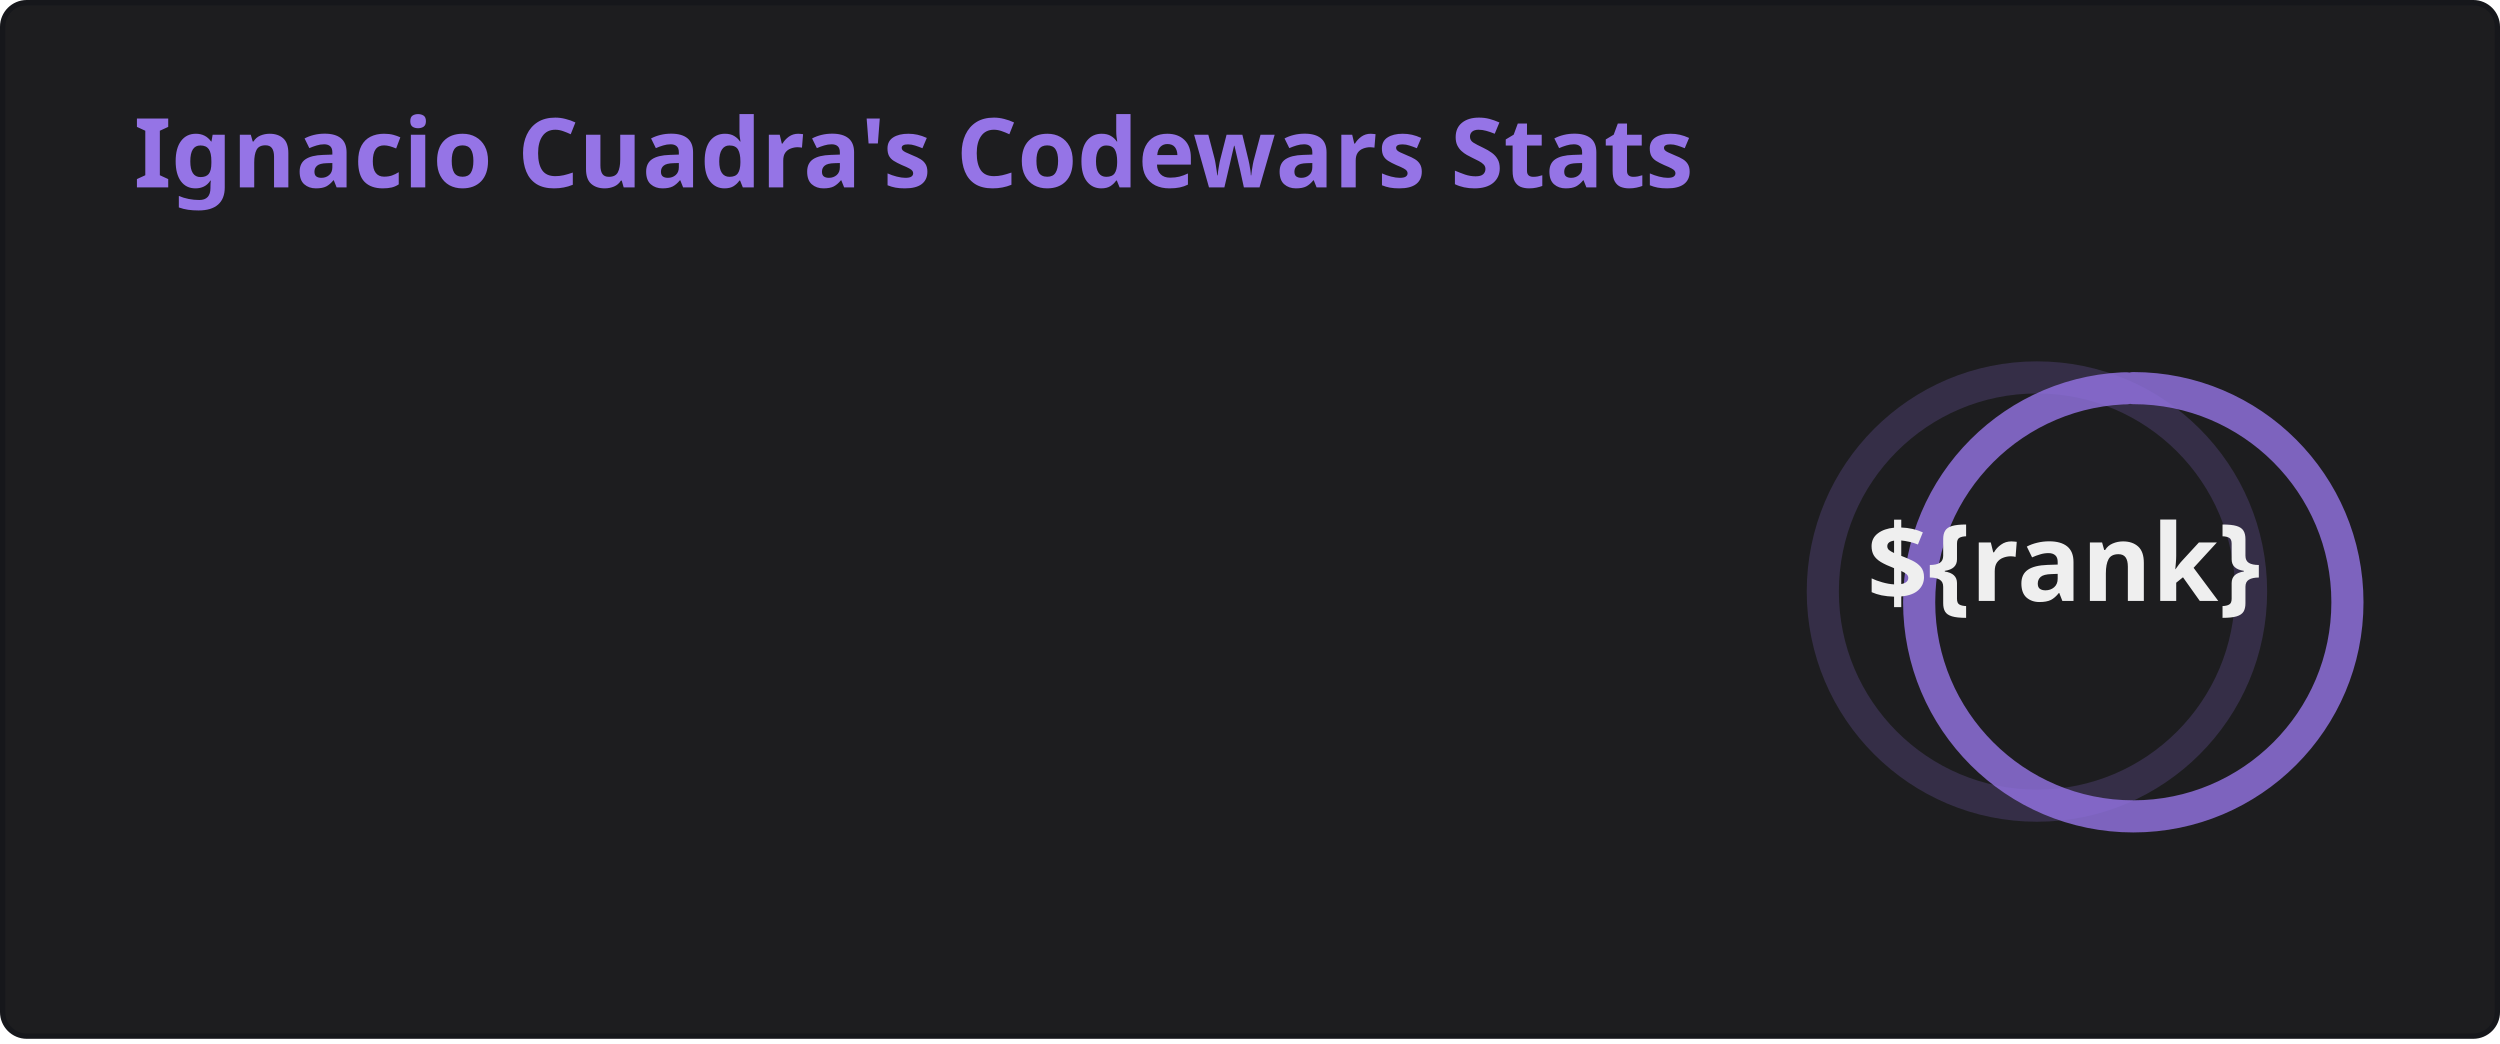
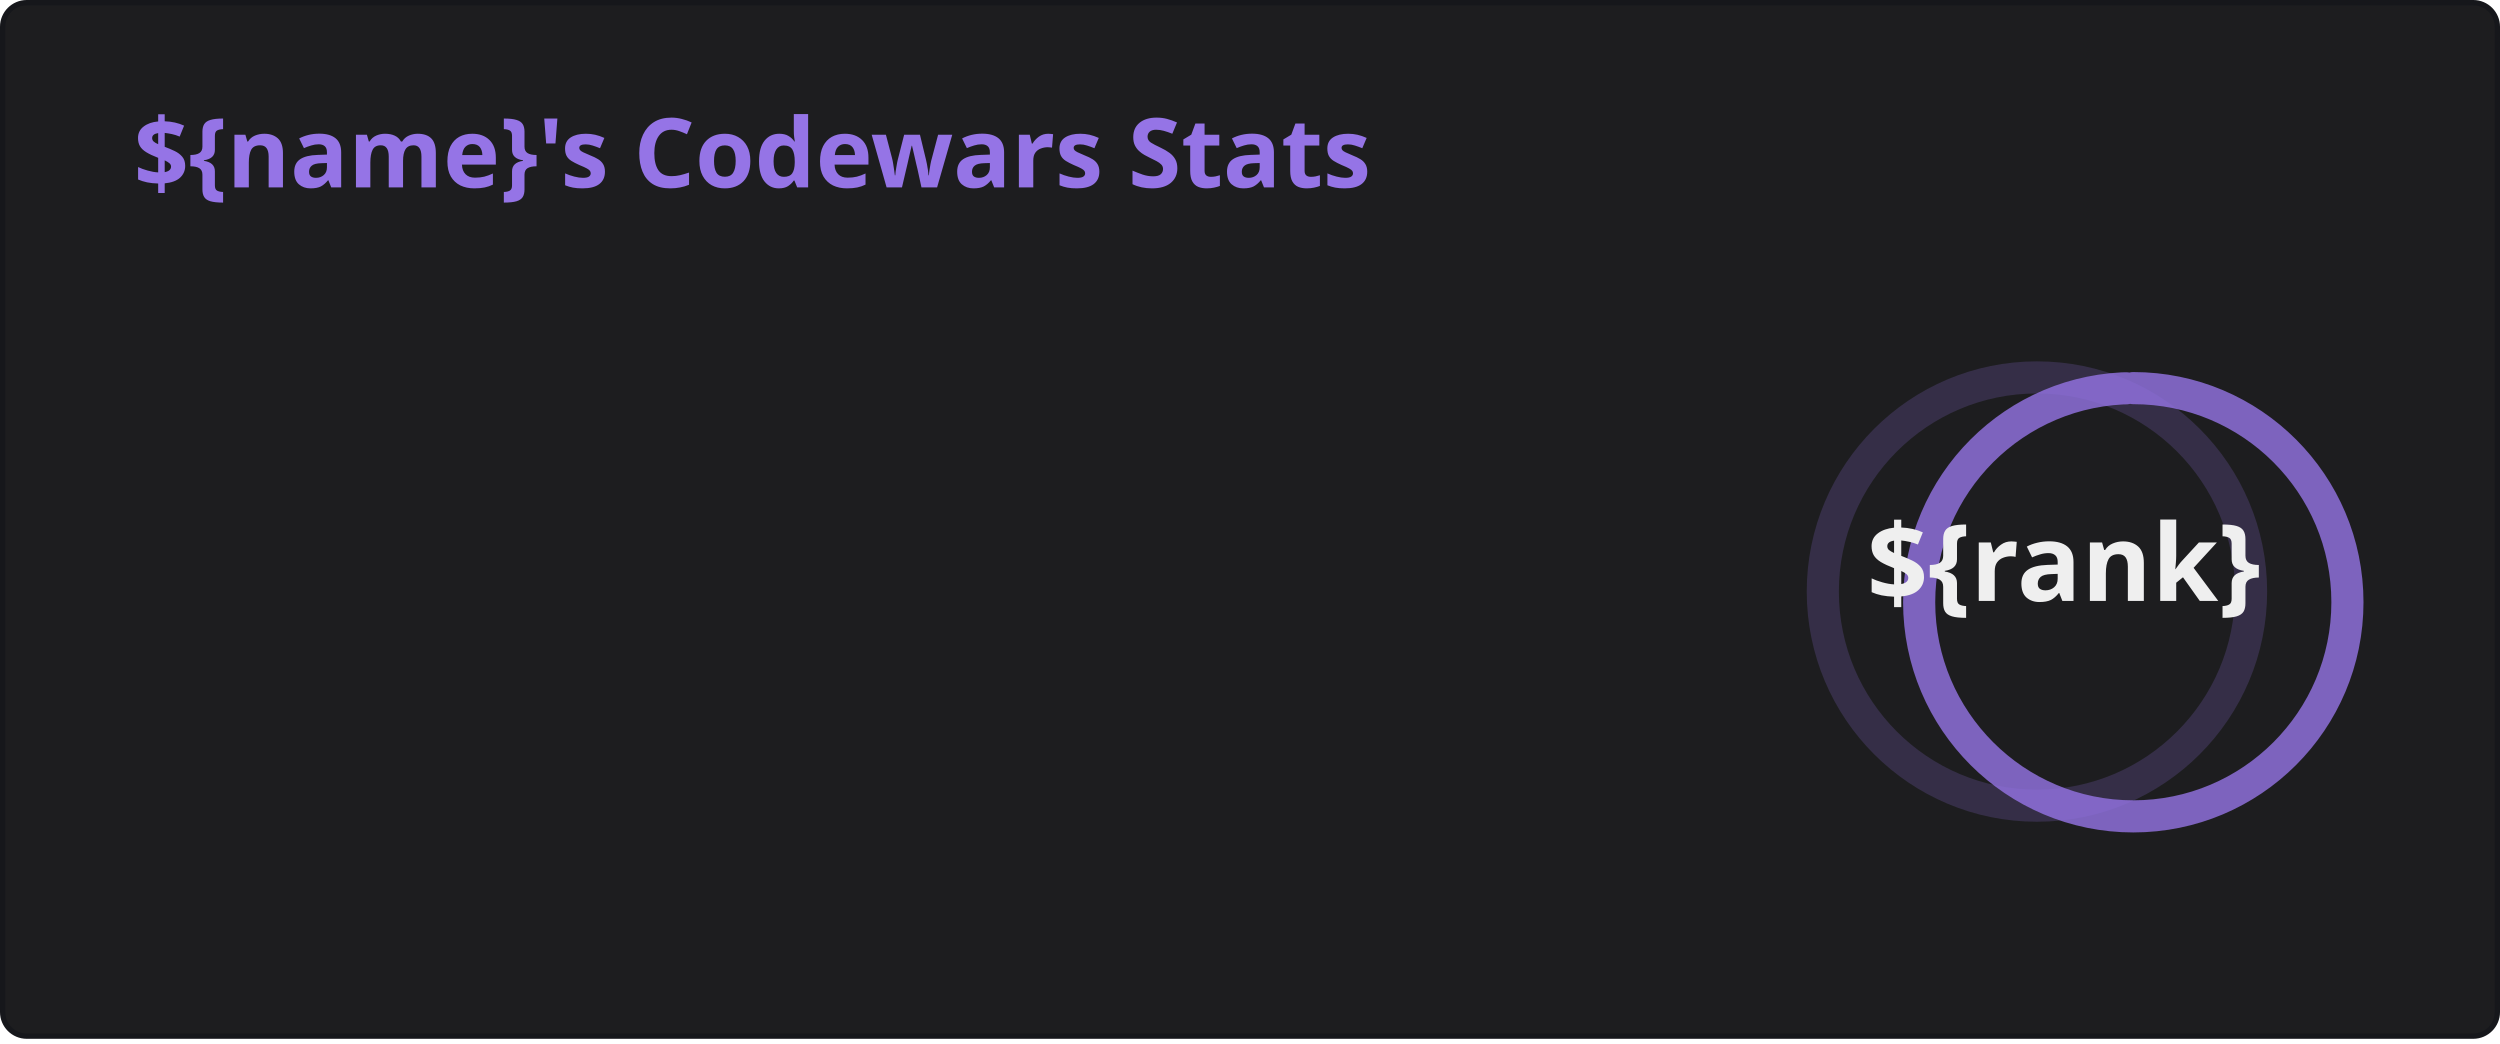
<svg xmlns="http://www.w3.org/2000/svg" width="467" height="195" viewBox="0 0 467 195" fill="none" role="img" aria-labelledby="descId">
  <style>
          .header {
            font: 600 18px 'Segoe UI', Ubuntu, Sans-Serif;
            fill: #9574e6;
            animation: fadeInAnimation 0.8s ease-in-out forwards;
          }
          @supports(-moz-appearance: auto) {
            /* Selector detects Firefox */
            .header { font-size: 15.5px; }
          }
          
    .stat {
      font: 600 14px 'Segoe UI', Ubuntu, "Helvetica Neue", Sans-Serif; fill: #efefef;
    }
    @supports(-moz-appearance: auto) {
      /* Selector detects Firefox */
      .stat { font-size:12px; }
    }
    .stagger {
      opacity: 0;
      animation: fadeInAnimation 0.3s ease-in-out forwards;
    }
    .rank-text {
      font: 800 20px 'Segoe UI', Ubuntu, Sans-Serif; fill: #efefef;
      animation: scaleInAnimation 0.3s ease-in-out forwards;
    }
    
    .not_bold { font-weight: 400 }
    .bold { font-weight: 700 }
    .icon {
      fill: #bb432c;
      display: block;
    }

    .rank-circle-rim {
      stroke: #9574e6;
      fill: none;
      stroke-width: 6;
      opacity: 0.2;
    }
    .rank-circle {
      stroke: #9574e6;
      stroke-dasharray: 250;
      fill: none;
      stroke-width: 6;
      stroke-linecap: round;
      opacity: 0.8;
      transform-origin: -10px 8px;
      transform: rotate(-90deg);
      animation: rankAnimation 1s forwards ease-in-out;
    }
    
    @keyframes rankAnimation {
      from {
        stroke-dashoffset: 251.327;
      }
      to {
        stroke-dashoffset: 50;
      }
    }
  
  

          
    /* Animations */
    @keyframes scaleInAnimation {
      from {
        transform: translate(-5px, 5px) scale(0);
      }
      to {
        transform: translate(-5px, 5px) scale(1);
      }
    }
    @keyframes fadeInAnimation {
      from {
        opacity: 0;
      }
      to {
        opacity: 1;
      }
    }
  
          
        </style>
  <rect data-testid="card-bg" x="0.5" y="0.5" rx="4.5" height="99%" stroke="#16171b" width="466" fill="#1d1d1f" stroke-opacity="1" />
  <g data-testid="card-title" transform="translate(25, 35)">
    <g transform="translate(0, 0)">
-       <text x="0" y="0" class="header" data-testid="header">Ignacio Cuadra's Codewars Stats</text>
+       <text x="0" y="0" class="header" data-testid="header">${name}'s Codewars Stats</text>
    </g>
  </g>
  <g data-testid="main-card-body" transform="translate(0, 55)">
    <g data-testid="rank-circle" transform="translate(390.5, 47.5)">
      <circle class="rank-circle-rim" cx="-10" cy="8" r="40" />
      <circle class="rank-circle" cx="-10" cy="8" r="40" />
      <g class="rank-text">
        <text x="-5" y="2" alignment-baseline="central" dominant-baseline="central" text-anchor="middle">
            ${rank}
          </text>
      </g>
    </g>
    <svg x="0" y="0">
      <g transform="translate(0, 0)">
        <g class="stagger" style="animation-delay: 450ms" transform="translate(25, 0)">
          <svg data-testid="icon" class="icon" viewBox="0 0 16 16" version="1.1" width="16" height="16">
            <path fill-rule="evenodd" d="M8 .25a.75.75 0 01.673.418l1.882 3.815 4.21.612a.75.75 0 01.416 1.279l-3.046 2.97.719 4.192a.75.75 0 01-1.088.791L8 12.347l-3.766 1.98a.75.75 0 01-1.088-.79l.72-4.194L.818 6.374a.75.75 0 01.416-1.28l4.21-.611L7.327.668A.75.75 0 018 .25zm0 2.445L6.615 5.5a.75.75 0 01-.564.41l-3.097.45 2.24 2.184a.75.75 0 01.216.664l-.528 3.084 2.769-1.456a.75.75 0 01.698 0l2.77 1.456-.53-3.084a.75.75 0 01.216-.664l2.24-2.183-3.096-.45a.75.75 0 01-.564-.41L8 2.694v.001z" />
          </svg>
          <text class="stat  bold" x="25" y="12.5">Rank:</text>
          <text class="stat  bold" x="219.01" y="12.5" data-testid="stars">${rank}</text>
        </g>
      </g>
      <g transform="translate(0, 25)">
        <g class="stagger" style="animation-delay: 600ms" transform="translate(25, 0)">
          <svg data-testid="icon" class="icon" viewBox="0 0 22 20" version="1.1" width="14" height="14">
            <path d="M21.25 18.47L19.6 18.86C19.23 18.95 18.94 19.23 18.86 19.6L18.51 21.07C18.32 21.87 17.3 22.12 16.77 21.49L13.78 18.05C13.54 17.77 13.67 17.33 14.03 17.24C15.8 16.81 17.39 15.82 18.56 14.41C18.75 14.18 19.09 14.15 19.3 14.36L21.52 16.58C22.28 17.34 22.01 18.29 21.25 18.47Z" fill-rule="evenodd" />
            <path d="M2.699 18.47L4.349 18.86C4.719 18.95 5.009 19.23 5.089 19.6L5.439 21.07C5.629 21.87 6.649 22.12 7.179 21.49L10.169 18.05C10.409 17.77 10.279 17.33 9.919 17.24C8.149 16.81 6.559 15.82 5.389 14.41C5.199 14.18 4.859 14.15 4.649 14.36L2.429 16.58C1.669 17.34 1.939 18.29 2.699 18.47Z" fill-rule="evenodd" />
            <path d="M12 2C8.13 2 5 5.13 5 9C5 10.45 5.43 11.78 6.17 12.89C7.25 14.49 8.96 15.62 10.95 15.91C11.29 15.97 11.64 16 12 16C12.36 16 12.71 15.97 13.05 15.91C15.04 15.62 16.75 14.49 17.83 12.89C18.57 11.78 19 10.45 19 9C19 5.13 15.87 2 12 2ZM15.06 8.78L14.23 9.61C14.09 9.75 14.01 10.02 14.06 10.22L14.3 11.25C14.49 12.06 14.06 12.38 13.34 11.95L12.34 11.36C12.16 11.25 11.86 11.25 11.68 11.36L10.68 11.95C9.96 12.37 9.53 12.06 9.72 11.25L9.96 10.22C10 10.03 9.93 9.75 9.79 9.61L8.94 8.78C8.45 8.29 8.61 7.8 9.29 7.69L10.36 7.51C10.54 7.48 10.75 7.32 10.83 7.16L11.42 5.98C11.74 5.34 12.26 5.34 12.58 5.98L13.17 7.16C13.25 7.32 13.46 7.48 13.65 7.51L14.72 7.69C15.39 7.8 15.55 8.29 15.06 8.78Z" fill-rule="evenodd" />
          </svg>
          <text class="stat  bold" x="25" y="12.5">Honor:</text>
          <text class="stat  bold" x="219.01" y="12.5" data-testid="commits">${honor}</text>
        </g>
      </g>
      <g transform="translate(0, 50)">
        <g class="stagger" style="animation-delay: 750ms" transform="translate(25, 0)">
          <svg data-testid="icon" class="icon" viewBox="0 0 30 30" version="1.1" width="16" height="16">
            <path fill-rule="evenodd" d="M5.648 24.339h2.402v1.035h-3.967v-1.035l1.993-1.759c0.178-0.161 0.31-0.318 0.395-0.472s0.128-0.313 0.128-0.479c0-0.256-0.087-0.462-0.26-0.618-0.171-0.156-0.399-0.234-0.684-0.234-0.219 0-0.459 0.048-0.72 0.143-0.261 0.093-0.54 0.232-0.837 0.417v-1.199c0.317-0.105 0.63-0.184 0.94-0.238 0.31-0.056 0.613-0.084 0.91-0.084 0.653 0 1.16 0.144 1.521 0.431 0.363 0.288 0.545 0.689 0.545 1.203 0 0.297-0.077 0.575-0.23 0.834-0.154 0.256-0.476 0.6-0.969 1.031l-1.166 1.024zM27.449 26.392c0.368 0.095 0.647 0.261 0.837 0.497 0.193 0.234 0.289 0.533 0.289 0.896 0 0.541-0.207 0.953-0.622 1.236-0.414 0.28-1.019 0.42-1.813 0.42-0.28 0-0.562-0.023-0.845-0.069-0.28-0.044-0.558-0.111-0.834-0.201v-1.086c0.263 0.132 0.524 0.232 0.782 0.3 0.261 0.066 0.517 0.099 0.768 0.099 0.373 0 0.658-0.065 0.856-0.194 0.2-0.129 0.3-0.314 0.3-0.556 0-0.249-0.102-0.436-0.307-0.563-0.202-0.129-0.502-0.194-0.899-0.194h-0.563v-0.907h0.592c0.353 0 0.617-0.055 0.79-0.165 0.173-0.112 0.26-0.282 0.26-0.508 0-0.21-0.084-0.372-0.252-0.486s-0.406-0.172-0.713-0.172c-0.227 0-0.456 0.026-0.687 0.077s-0.462 0.127-0.691 0.227v-1.031c0.278-0.078 0.553-0.137 0.826-0.175s0.541-0.058 0.804-0.059c0.709 0 1.239 0.117 1.59 0.351 0.353 0.232 0.53 0.581 0.53 1.049 0 0.319-0.084 0.581-0.252 0.786-0.168 0.202-0.417 0.345-0.746 0.428zM14.73 14.397h1.243v-3.528l-1.276 0.263v-0.958l1.269-0.263h1.338v4.486h1.243v0.973h-3.817v-0.972zM30.949 30.949v-8.985h-8.985v-13.977h-10.982v9.984h-9.984v12.979z" />
          </svg>
          <text class="stat  bold" x="25" y="12.5">Loaderboard Position:</text>
          <text class="stat  bold" x="219.01" y="12.5" data-testid="prs">${leaderboardPosition}</text>
        </g>
      </g>
      <g transform="translate(0, 75)">
        <g class="stagger" style="animation-delay: 900ms" transform="translate(25, 0)">
          <svg data-testid="icon" class="icon" viewBox="0 0 22 20" version="1.1" width="14" height="14">
            <path d="M21.25 18.47L19.6 18.86C19.23 18.95 18.94 19.23 18.86 19.6L18.51 21.07C18.32 21.87 17.3 22.12 16.77 21.49L13.78 18.05C13.54 17.77 13.67 17.33 14.03 17.24C15.8 16.81 17.39 15.82 18.56 14.41C18.75 14.18 19.09 14.15 19.3 14.36L21.52 16.58C22.28 17.34 22.01 18.29 21.25 18.47Z" fill-rule="evenodd" />
            <path d="M2.699 18.47L4.349 18.86C4.719 18.95 5.009 19.23 5.089 19.6L5.439 21.07C5.629 21.87 6.649 22.12 7.179 21.49L10.169 18.05C10.409 17.77 10.279 17.33 9.919 17.24C8.149 16.81 6.559 15.82 5.389 14.41C5.199 14.18 4.859 14.15 4.649 14.36L2.429 16.58C1.669 17.34 1.939 18.29 2.699 18.47Z" fill-rule="evenodd" />
            <path d="M12 2C8.13 2 5 5.13 5 9C5 10.45 5.43 11.78 6.17 12.89C7.25 14.49 8.96 15.62 10.95 15.91C11.29 15.97 11.64 16 12 16C12.36 16 12.71 15.97 13.05 15.91C15.04 15.62 16.75 14.49 17.83 12.89C18.57 11.78 19 10.45 19 9C19 5.13 15.87 2 12 2ZM15.06 8.78L14.23 9.61C14.09 9.75 14.01 10.02 14.06 10.22L14.3 11.25C14.49 12.06 14.06 12.38 13.34 11.95L12.34 11.36C12.16 11.25 11.86 11.25 11.68 11.36L10.68 11.95C9.96 12.37 9.53 12.06 9.72 11.25L9.96 10.22C10 10.03 9.93 9.75 9.79 9.61L8.94 8.78C8.45 8.29 8.61 7.8 9.29 7.69L10.36 7.51C10.54 7.48 10.75 7.32 10.83 7.16L11.42 5.98C11.74 5.34 12.26 5.34 12.58 5.98L13.17 7.16C13.25 7.32 13.46 7.48 13.65 7.51L14.72 7.69C15.39 7.8 15.55 8.29 15.06 8.78Z" fill-rule="evenodd" />
          </svg>
          <text class="stat  bold" x="25" y="12.5">Honor Percentile:</text>
          <text class="stat  bold" x="219.01" y="12.5" data-testid="issues">${honorPercentile}</text>
        </g>
      </g>
      <g transform="translate(0, 100)">
        <g class="stagger" style="animation-delay: 1050ms" transform="translate(25, 0)">
          <svg data-testid="icon" class="icon" viewBox="0 0 16 16" version="1.1" width="16" height="16">
            <path fill-rule="evenodd" d="M2 2.5A2.5 2.5 0 014.5 0h8.75a.75.75 0 01.75.75v12.5a.75.75 0 01-.75.75h-2.5a.75.75 0 110-1.5h1.75v-2h-8a1 1 0 00-.714 1.7.75.75 0 01-1.072 1.05A2.495 2.495 0 012 11.5v-9zm10.5-1V9h-8c-.356 0-.694.074-1 .208V2.5a1 1 0 011-1h8zM5 12.25v3.25a.25.25 0 00.4.2l1.45-1.087a.25.25 0 01.3 0L8.6 15.7a.25.25 0 00.4-.2v-3.25a.25.25 0 00-.25-.25h-3.5a.25.25 0 00-.25.25z" />
          </svg>
          <text class="stat  bold" x="25" y="12.5">Total Completed Kata:</text>
          <text class="stat  bold" x="219.01" y="12.5" data-testid="contribs">${totalCompletedKata}</text>
        </g>
      </g>
    </svg>
  </g>
</svg>
